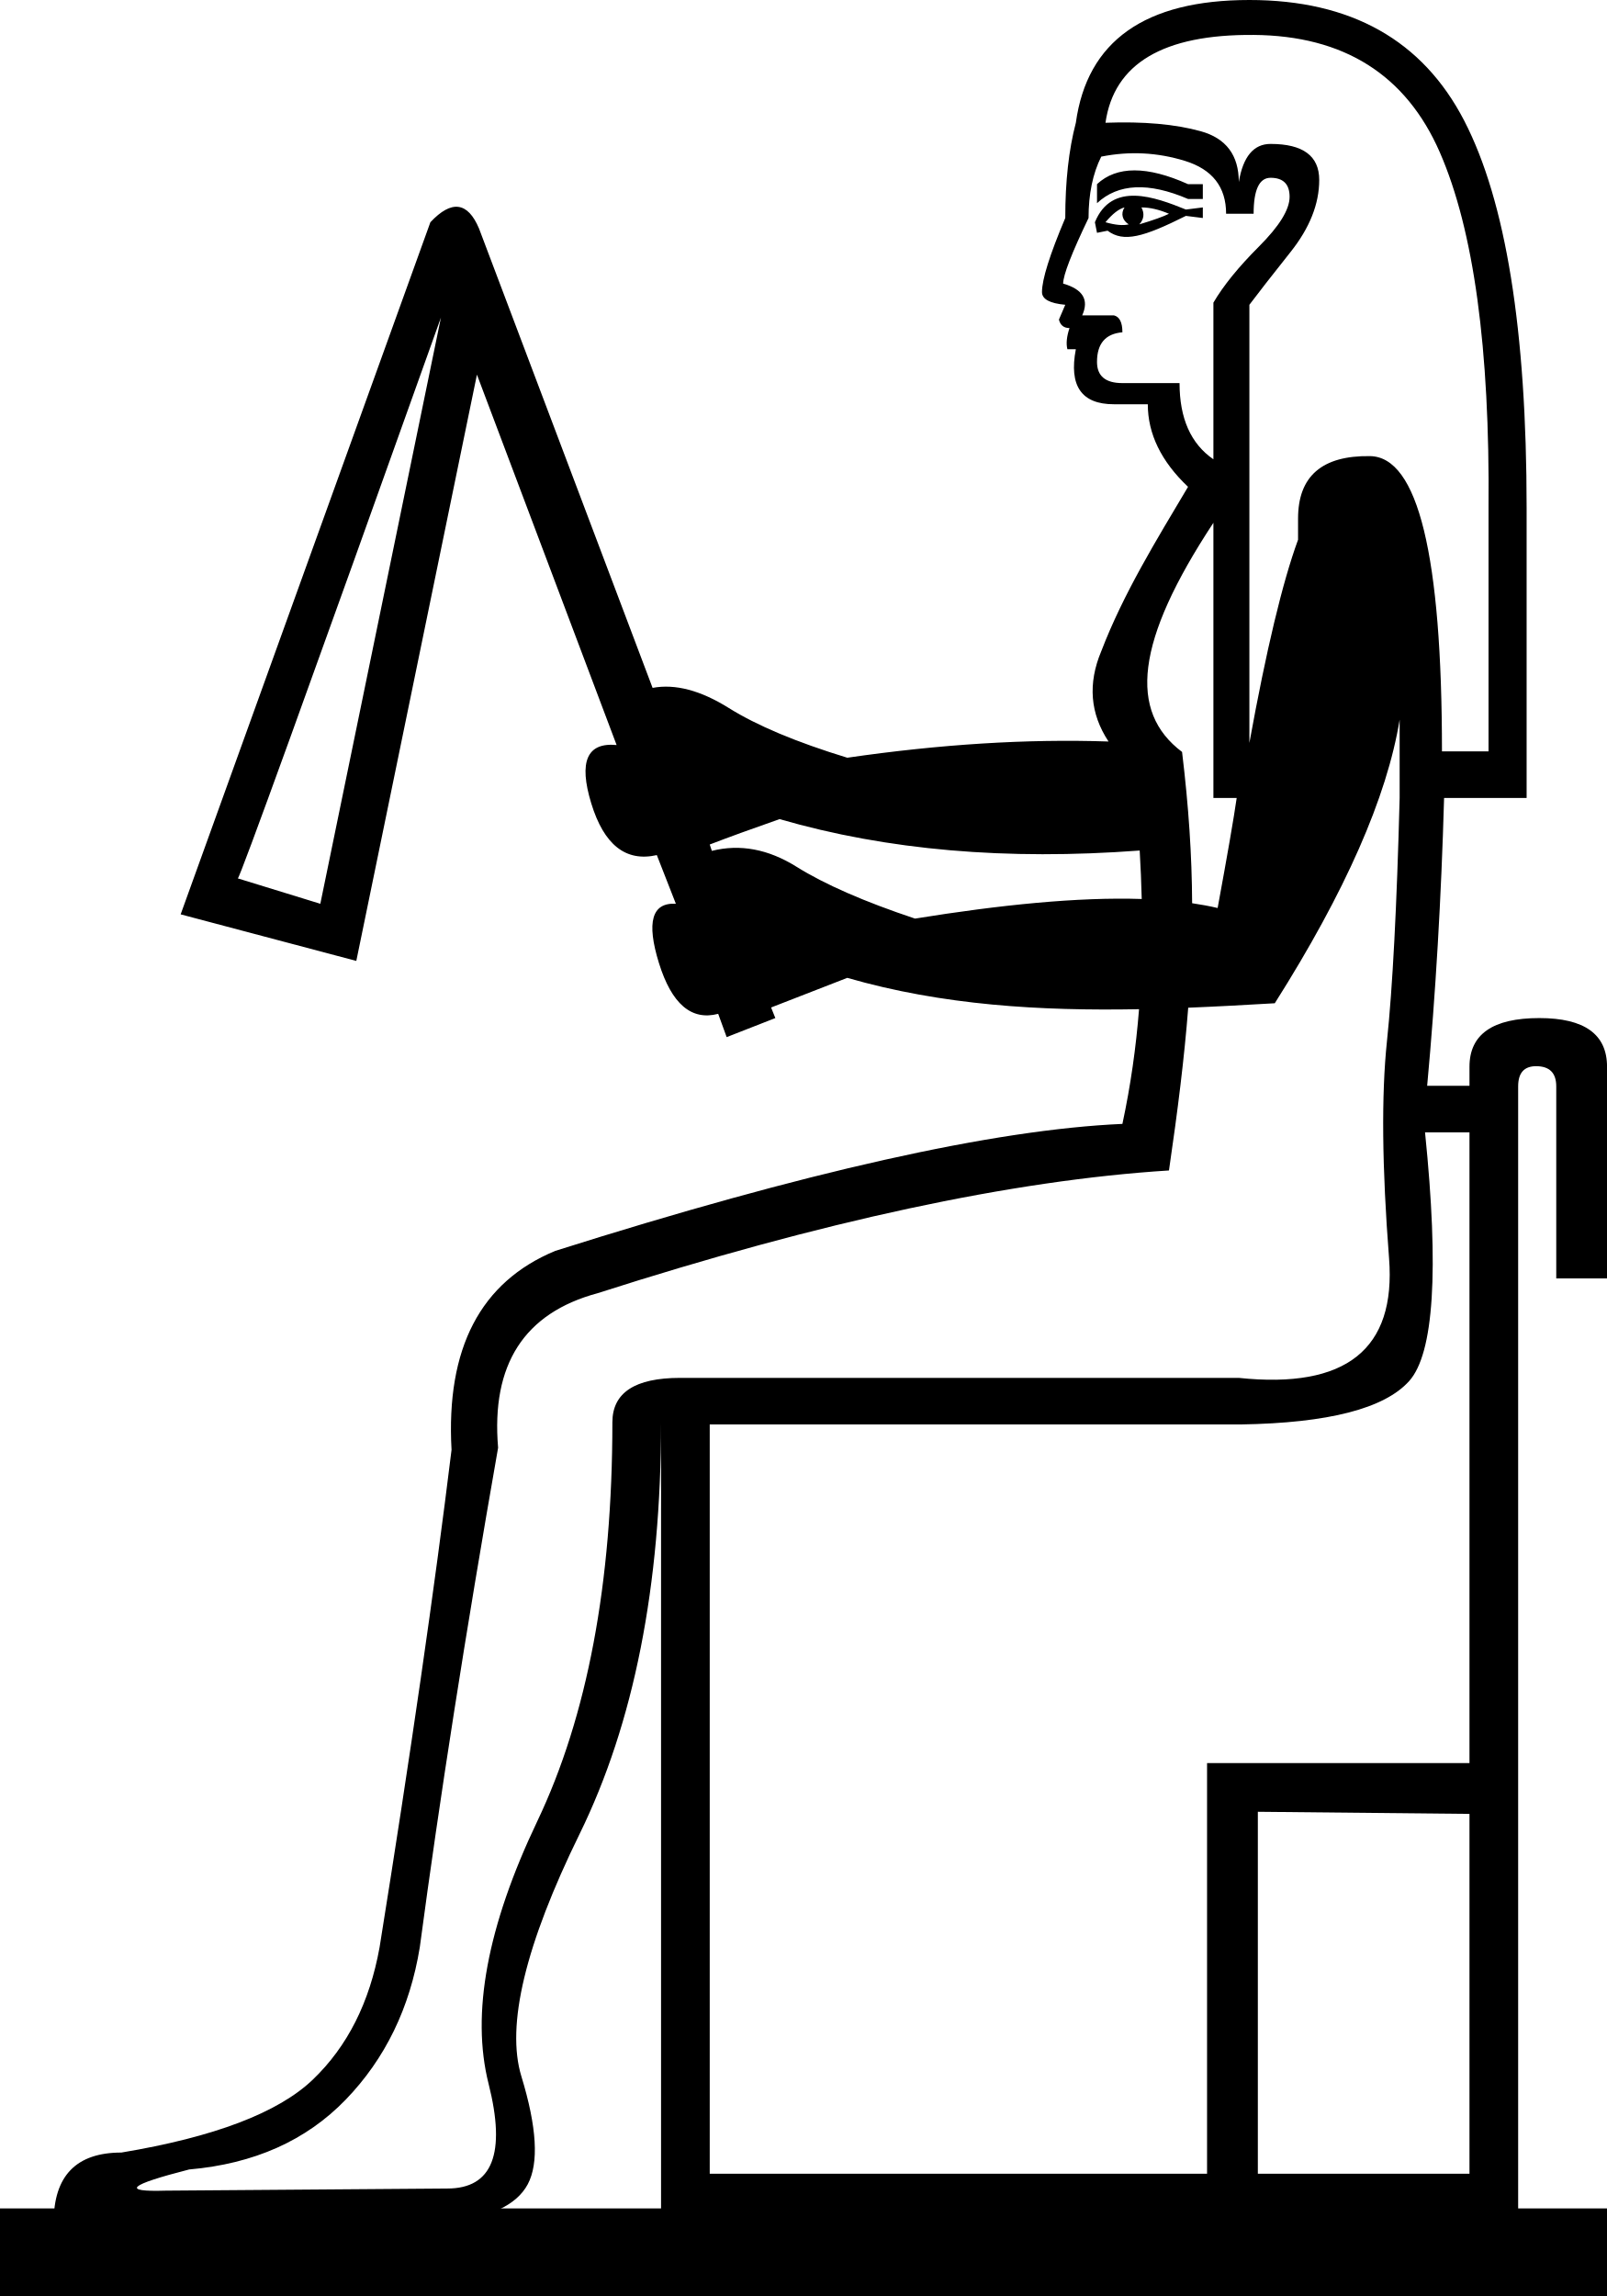
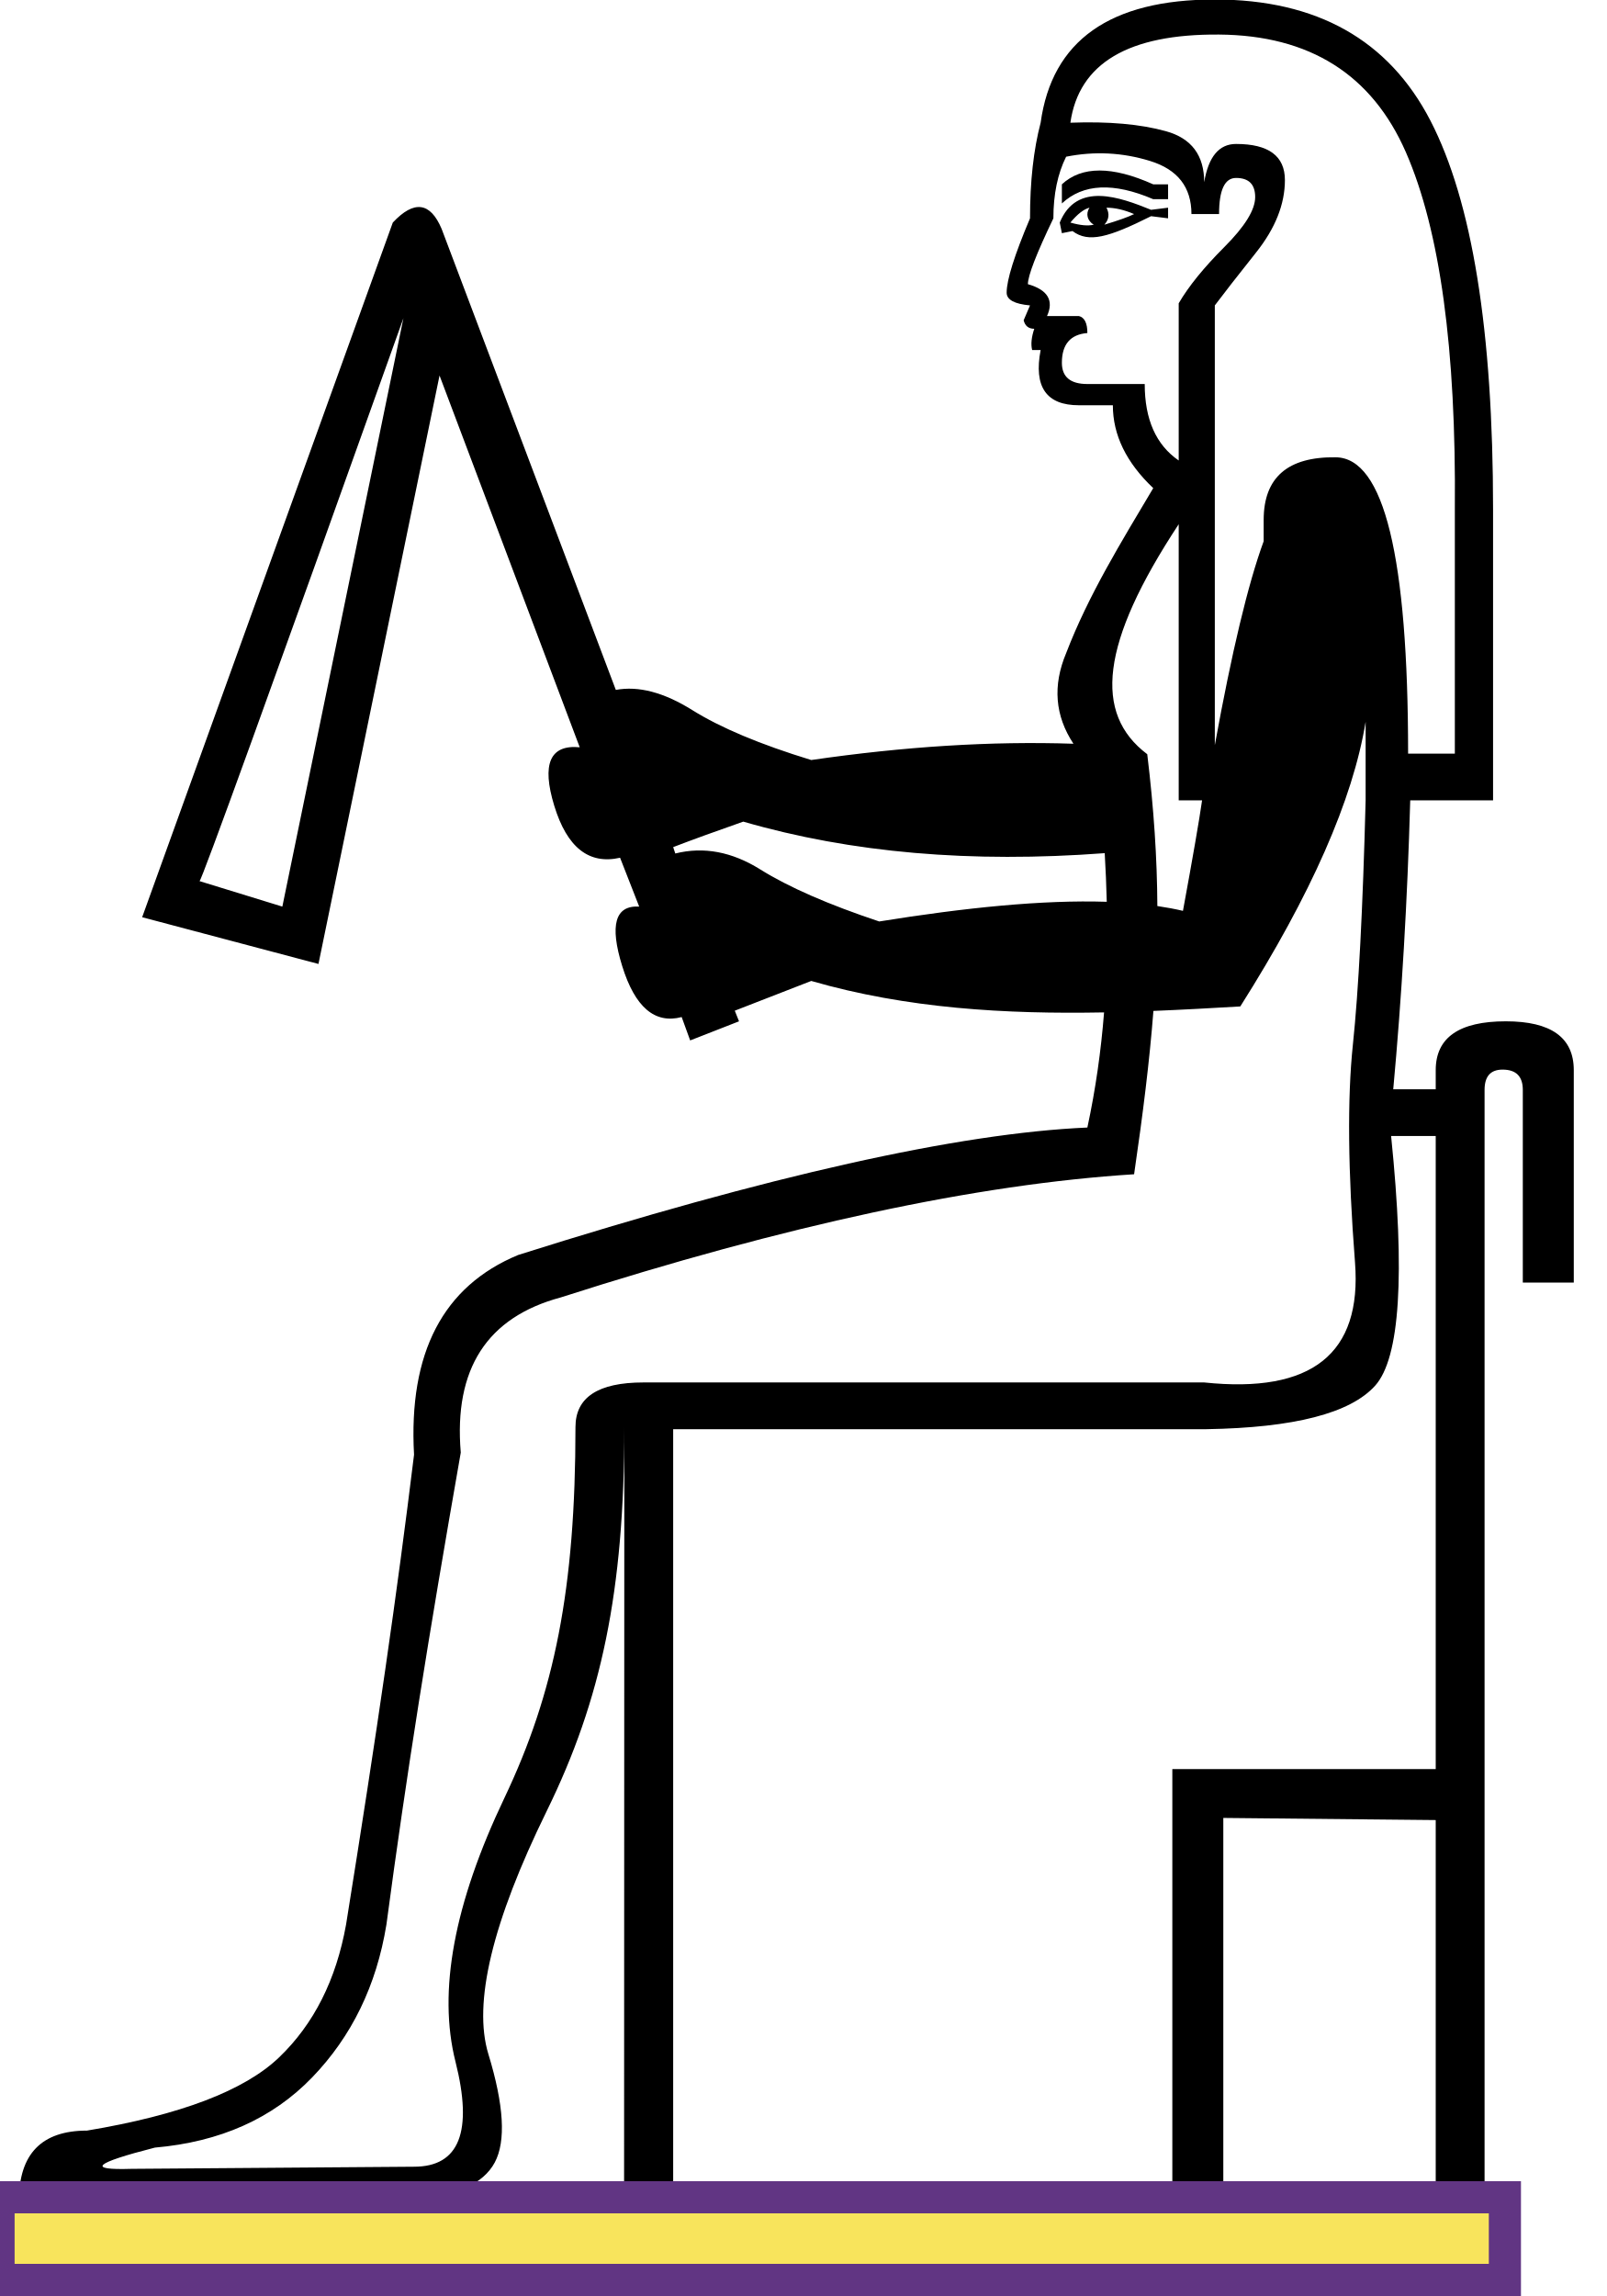
<svg xmlns="http://www.w3.org/2000/svg" width="700" height="1000" version="1.1" id="svg1">
  <defs id="defs1" />
-   <path id="path5" style="fill:#000000;stroke:none;stroke-width:48.017" d="M 544.225,0 C 498.748,0 473.55,17.823 468.634,53.467 c -3.073,11.677 -4.609,25.505 -4.609,41.483 -6.76,15.979 -10.141,26.732 -10.141,32.263 0,3.073 3.38,4.917 10.141,5.532 l -2.766,6.452 c 0.615,2.458 2.151,3.688 4.609,3.688 -1.229,3.687 -1.537,6.76 -0.923,9.218 h 3.688 c -3.073,15.979 2.458,23.968 16.593,23.968 h 14.75 c 0,12.906 5.839,24.89 17.516,35.952 l 0.008,0.011 c -13.826,23.28 -28.117,46.384 -37.786,71.578 -5.928,14.091 -4.875,27.207 3.157,39.345 -35.597,-1.196 -73.366,1.194 -113.797,7.063 -22.124,-6.76 -39.333,-13.981 -51.624,-21.663 -12.291,-7.682 -23.353,-10.602 -33.186,-8.759 L 208.672,99.56 C 203.755,87.883 196.688,86.961 187.47,96.794 L 78.692,398.237 l 76.515,20.281 52.545,-255.351 60.842,161.323 c -12.906,-1.229 -16.594,7.22 -11.063,25.35 5.531,18.13 15.056,25.659 28.577,22.586 l 8.297,21.202 c -10.448,-0.615 -12.906,7.991 -7.375,25.813 5.531,17.822 14.134,25.196 25.811,22.123 l 3.688,10.141 21.202,-8.296 -1.843,-4.609 c 7.989,-3.073 19.051,-7.375 33.186,-12.906 41.488,11.987 84.274,14.456 127.084,13.651 -1.314,16.685 -3.653,33.221 -7.243,49.957 -55.925,2.458 -138.278,20.895 -247.055,55.311 -32.572,13.52 -47.63,42.405 -45.172,86.653 -7.375,60.227 -17.822,132.44 -31.343,216.635 -4.302,23.968 -13.981,43.173 -29.038,57.615 -15.057,14.442 -42.865,25.044 -83.426,31.804 -19.666,0 -29.499,10.139 -29.499,30.42 H 193.924 c 19.051,-1.844 31.035,-7.375 35.952,-16.593 4.917,-9.219 3.994,-24.891 -2.766,-47.015 -6.76,-22.124 1.689,-57.307 25.35,-105.551 23.661,-48.243 35.492,-108.01 35.492,-179.3 v 0.923 347.536 h 373.347 v -494.788 c 0,-5.856 2.604,-8.785 7.81,-8.785 5.856,0 8.785,2.929 8.785,8.785 v 83.644 h 22.123 V 464.611 c 0,-14.135 -9.831,-21.202 -29.498,-21.202 -20.281,0 -30.422,7.067 -30.422,21.202 v 8.297 h -18.436 c 3.688,-39.947 6.146,-81.739 7.375,-125.373 h 35.952 V 221.244 c 0,-77.435 -9.065,-133.669 -27.195,-168.7 C 619.663,17.515 588.474,0 544.225,0 Z m 1.843,15.211 c 39.332,0.307 66.372,17.362 81.122,51.163 14.75,33.801 21.818,85.425 21.204,154.87 v 106.012 h -20.281 c 0,-85.425 -10.448,-128.291 -31.343,-128.598 -20.895,-0.307 -31.343,8.758 -31.343,27.195 v 9.218 c -6.76,18.437 -13.827,47.935 -21.202,88.497 V 132.746 c 3.687,-4.917 9.678,-12.598 17.975,-23.045 8.297,-10.448 12.445,-20.895 12.445,-31.343 0,-10.448 -7.067,-15.672 -21.202,-15.672 -7.375,0 -11.983,5.531 -13.827,16.593 0,-11.677 -5.533,-19.052 -16.595,-22.125 -11.062,-3.073 -24.888,-4.301 -41.482,-3.686 3.687,-25.812 25.197,-38.564 64.529,-38.256 z m -48.051,51.622 c 6.069,0.307 12.098,1.383 18.09,3.227 11.984,3.687 17.977,11.37 17.977,23.047 h 11.984 c 0,-10.448 2.458,-15.672 7.375,-15.672 5.531,0 8.297,2.766 8.297,8.297 0,5.531 -4.457,12.752 -13.368,21.663 -8.911,8.911 -15.518,17.054 -19.82,24.429 v 68.215 c -9.833,-6.76 -14.75,-17.822 -14.75,-33.186 h -24.889 c -7.375,0 -11.063,-3.072 -11.063,-9.218 0,-7.989 3.688,-12.292 11.063,-12.906 1e-5,-4.302 -1.23,-6.76 -3.688,-7.375 H 471.399 c 3.073,-6.76 0.306,-11.369 -8.297,-13.827 0,-3.687 3.688,-13.213 11.063,-28.577 0,-10.448 1.842,-19.359 5.53,-26.734 6.146,-1.229 12.254,-1.691 18.323,-1.384 z m -3.804,7.375 c -6.607,0 -12.06,1.998 -16.362,5.993 v 8.296 c 9.218,-8.604 22.432,-9.218 39.64,-1.843 h 6.452 v -6.452 h -6.452 c -8.911,-3.995 -16.671,-5.993 -23.278,-5.993 z m 0.257,11.041 c -7.31,-0.186 -13.859,2.554 -17.54,11.545 l 0.921,4.609 4.609,-0.923 c 6.978,5.233 15.584,2.81 34.109,-6.452 l 7.375,0.923 v -4.609 l -7.375,0.921 c -6.719,-2.716 -14.788,-5.828 -22.098,-6.014 z m -4.636,5.093 c -1.784,2.729 -0.886,5.711 1.843,7.375 -2.458,0.615 -5.837,0.307 -10.139,-0.923 3.073,-3.687 5.837,-5.838 8.296,-6.452 z m 7.375,0 c 3.687,0 7.682,0.922 11.984,2.766 -2.458,1.229 -6.759,2.765 -12.905,4.609 2.007,-2.23 2.327,-4.675 0.921,-7.375 z m -305.132,47.936 -52.545,255.351 -35.94,-11.058 c 0.881,-0.153 30.375,-81.584 88.485,-244.293 z m 336.475,89.419 v 119.839 h 10.141 c -1.229,8.604 -3.996,24.584 -8.297,47.938 -3.515,-0.827 -7.223,-1.519 -11.109,-2.085 -0.111,-20.885 -1.514,-42.124 -4.386,-65.886 -23.377,-17.605 -20.414,-48.098 13.651,-99.806 z m 81.124,85.731 v 34.109 c -1.229,47.322 -3.073,82.661 -5.532,106.014 -2.458,23.353 -2.15,54.85 0.923,94.489 3.073,39.639 -18.744,57 -65.451,52.083 H 296.248 c -19.666,0 -29.499,6.453 -29.499,19.359 0,70.06 -10.908,127.983 -32.725,173.768 -21.817,45.785 -28.884,83.889 -21.202,114.31 7.682,30.421 1.689,45.631 -17.977,45.631 l -122.605,0.923 c -19.666,0.615 -16.286,-2.458 10.141,-9.218 28.27,-2.458 51.007,-12.6 68.215,-30.422 17.208,-17.822 27.963,-39.946 32.265,-66.372 8.604,-64.529 19.974,-137.05 34.109,-217.558 -3.073,-36.259 11.369,-58.691 43.327,-67.295 97.716,-31.343 180.682,-49.165 248.899,-53.467 3.853,-26.333 6.707,-49.222 8.381,-70.883 12.598,-0.507 25.18,-1.208 37.712,-1.943 30.728,-48.551 48.859,-89.727 54.39,-123.528 z m -270.103,43.329 c 46.951,13.609 98.974,18.024 156.869,13.682 0.417,7.128 0.718,14.154 0.887,21.104 -27.753,-0.905 -61.61,2.55 -98.756,8.541 -22.124,-7.375 -39.333,-14.904 -51.624,-22.586 -12.291,-7.682 -24.581,-9.986 -36.872,-6.914 l -0.923,-2.766 c 7.989,-3.073 18.129,-6.759 30.42,-11.061 z m 281.164,136.432 h 19.359 V 767.9 H 525.787 V 946.738 H 309.154 V 620.404 h 231.383 c 38.103,-0.615 62.533,-6.915 73.287,-18.899 10.755,-11.984 13.059,-48.089 6.914,-108.317 z m -72.826,295.914 92.185,0.923 v 156.714 h -92.185 z" />
-   <rect style="fill:#000000;fill-rule:evenodd;stroke-width:22.809" id="rect1" width="709.272" height="38.147" x="-9.272" y="961.853" />
+   <path id="path5" style="fill:#000000;stroke:none;stroke-width:49.608" d="m 529.167,-0.215 c -45.645,0 -70.935,17.888 -75.87,53.664 -3.084,11.72 -4.626,25.598 -4.626,41.636 -6.785,16.037 -10.178,26.831 -10.178,32.382 0,3.084 3.393,4.935 10.178,5.552 l -2.776,6.476 c 0.617,2.467 2.159,3.702 4.626,3.702 -1.234,3.701 -1.543,6.785 -0.926,9.252 h 3.702 c -3.084,16.037 2.467,24.056 16.654,24.056 h 14.804 c 0,12.953 5.86,24.981 17.58,36.084 l 0.008,0.011 c -13.876,23.365 -28.22,46.554 -37.924,71.841 -5.95,14.143 -4.893,27.307 3.169,39.49 -35.727,-1.2 -73.636,1.198 -114.215,7.089 -22.206,-6.785 -39.477,-14.033 -51.814,-21.743 -12.336,-7.71 -23.439,-10.641 -33.308,-8.791 L 192.381,99.71 C 187.446,87.991 180.353,87.065 171.101,96.934 L 61.924,399.485 l 76.796,20.356 52.738,-256.289 61.066,161.915 c -12.953,-1.234 -16.655,7.247 -11.104,25.443 5.551,18.196 15.112,25.753 28.682,22.669 l 8.328,21.28 c -10.486,-0.617 -12.953,8.02 -7.402,25.908 5.551,17.888 14.186,25.288 25.906,22.204 l 3.702,10.178 21.28,-8.326 -1.85,-4.626 c 8.019,-3.084 19.121,-7.402 33.308,-12.954 41.64,12.031 84.584,14.509 127.55,13.701 -1.319,16.746 -3.666,33.343 -7.269,50.14 -56.131,2.467 -138.786,20.972 -247.963,55.514 -32.692,13.57 -47.805,42.56 -45.338,86.972 -7.402,60.449 -16.038,120.141 -29.608,204.646 -4.318,24.056 -14.033,43.331 -29.145,57.827 -15.112,14.495 -43.022,25.136 -83.733,31.921 -19.738,0 -29.608,10.177 -29.608,30.532 H 179.429 c 19.121,-1.85 31.149,-7.402 36.084,-16.654 4.935,-9.252 4.009,-24.982 -2.776,-47.188 -6.785,-22.206 1.695,-57.518 25.443,-105.939 23.748,-48.421 33.773,-95.622 33.773,-167.173 v 0.926 l -0.109,349.564 374.827,-0.751 V 474.675 c 0,-5.878 2.614,-8.817 7.838,-8.817 5.878,0 8.817,2.94 8.817,8.817 v 83.951 h 22.204 v -92.524 c 0,-14.187 -9.868,-21.28 -29.606,-21.28 -20.355,0 -30.534,7.093 -30.534,21.28 v 8.328 h -18.504 c 3.701,-40.093 6.168,-82.039 7.402,-125.833 h 36.084 V 221.842 c 0,-77.72 -9.099,-134.16 -27.295,-169.319 C 604.882,17.364 573.578,-0.215 529.167,-0.215 Z m 1.85,15.267 c 39.477,0.308 66.616,17.425 81.42,51.351 14.804,33.925 21.899,85.738 21.282,155.439 v 106.401 h -20.356 c 0,-85.738 -10.486,-128.762 -31.458,-129.07 -20.972,-0.308 -31.458,8.79 -31.458,27.295 v 9.252 c -6.785,18.505 -13.878,48.111 -21.28,88.822 V 133.018 c 3.701,-4.935 9.714,-12.644 18.041,-23.13 8.327,-10.486 12.491,-20.972 12.491,-31.458 0,-10.486 -7.093,-15.73 -21.28,-15.73 -7.402,0 -12.027,5.551 -13.878,16.654 0,-11.72 -5.553,-19.122 -16.656,-22.206 -11.103,-3.084 -24.98,-4.317 -41.634,-3.7 3.701,-25.907 25.289,-38.705 64.766,-38.397 z m -48.228,51.812 c 6.091,0.308 12.143,1.388 18.157,3.239 12.028,3.701 18.043,11.412 18.043,23.132 h 12.028 c 0,-10.486 2.467,-15.73 7.402,-15.73 5.551,0 8.328,2.777 8.328,8.328 0,5.551 -4.473,12.799 -13.417,21.743 -8.944,8.944 -15.575,17.117 -19.893,24.519 v 68.466 c -9.869,-6.785 -14.804,-17.887 -14.804,-33.308 h -24.98 c -7.402,0 -11.104,-3.084 -11.104,-9.252 0,-8.019 3.702,-12.337 11.104,-12.954 1e-5,-4.318 -1.235,-6.785 -3.702,-7.402 h -13.878 c 3.084,-6.785 0.308,-11.411 -8.328,-13.878 0,-3.701 3.702,-13.261 11.104,-28.682 0,-10.486 1.849,-19.43 5.55,-26.832 6.168,-1.234 12.299,-1.697 18.39,-1.389 z m -3.818,7.402 c -6.631,0 -12.105,2.006 -16.422,6.015 v 8.326 c 9.252,-8.636 22.515,-9.252 39.786,-1.85 h 6.476 v -6.476 h -6.476 c -8.944,-4.009 -16.732,-6.015 -23.363,-6.015 z m 0.258,11.081 c -7.337,-0.187 -13.91,2.563 -17.605,11.588 l 0.924,4.626 4.626,-0.926 c 7.003,5.252 15.641,2.82 34.234,-6.476 l 7.402,0.926 v -4.626 l -7.402,0.924 c -6.743,-2.726 -14.842,-5.849 -22.179,-6.036 z m -4.653,5.112 c -1.791,2.739 -0.889,5.732 1.85,7.402 -2.467,0.617 -5.858,0.308 -10.176,-0.926 3.084,-3.701 5.859,-5.859 8.326,-6.476 z m 7.402,0 c 3.701,0 7.71,0.926 12.028,2.776 -2.467,1.234 -6.784,2.776 -12.952,4.626 2.015,-2.238 2.335,-4.692 0.924,-7.402 z M 175.727,138.57 122.989,394.859 86.917,383.761 c 0.884,-0.153 30.486,-81.884 88.81,-245.191 z m 337.71,89.748 v 120.279 h 10.178 c -1.234,8.635 -4.01,24.674 -8.328,48.114 -3.528,-0.83 -7.249,-1.525 -11.149,-2.093 -0.112,-20.961 -1.519,-42.279 -4.402,-66.128 -23.462,-17.67 -20.489,-48.274 13.701,-100.172 z m 81.422,86.046 v 34.234 c -1.233,47.495 -3.084,82.964 -5.552,106.403 -2.467,23.439 -2.158,55.051 0.926,94.837 3.084,39.785 -18.813,57.209 -65.692,52.275 H 280.278 c -19.738,0 -29.608,6.477 -29.608,19.43 0,70.318 -9.098,115.668 -30.995,161.621 -21.897,45.953 -28.99,84.197 -21.28,114.729 7.71,30.533 1.695,45.799 -18.043,45.799 l -123.055,0.926 c -19.738,0.617 -16.345,-2.467 10.178,-9.252 28.374,-2.467 51.195,-12.646 68.466,-30.534 17.271,-17.888 28.066,-40.092 32.384,-66.616 8.636,-64.766 18.197,-124.768 32.384,-205.572 -3.084,-36.392 11.411,-58.906 43.486,-67.542 98.075,-31.458 181.346,-49.346 249.813,-53.664 3.867,-26.43 6.731,-49.403 8.411,-71.143 12.644,-0.509 25.272,-1.213 37.85,-1.951 30.841,-48.729 49.038,-90.056 54.59,-123.981 z m -271.095,43.488 c 47.123,13.659 99.337,18.09 157.445,13.732 0.418,7.154 0.72,14.206 0.89,21.181 -27.855,-0.908 -61.836,2.559 -99.119,8.573 -22.206,-7.402 -39.477,-14.959 -51.814,-22.669 -12.336,-7.71 -24.671,-10.023 -37.008,-6.939 l -0.926,-2.776 c 8.019,-3.084 18.195,-6.784 30.532,-11.102 z m 282.197,136.933 h 19.43 V 770.505 H 510.661 V 950 H 293.232 V 622.468 h 232.233 c 38.243,-0.617 62.762,-6.941 73.557,-18.969 10.794,-12.028 13.107,-48.266 6.939,-108.714 z m -73.094,297 92.524,0.926 V 950 h -92.524 z" />
+   <rect style="fill:#f8e45c;fill-rule:evenodd;stroke:none;stroke-width:16;stroke-miterlimit:5;stroke-dasharray:none" id="rect2" width="656.163" height="36" x="-0.638" y="957" />
+   <rect style="fill:none;fill-rule:evenodd;stroke:#613583;stroke-width:14;stroke-miterlimit:5;stroke-dasharray:none" id="rect1" width="656.163" height="36" x="-0.638" y="957" />
</svg>
